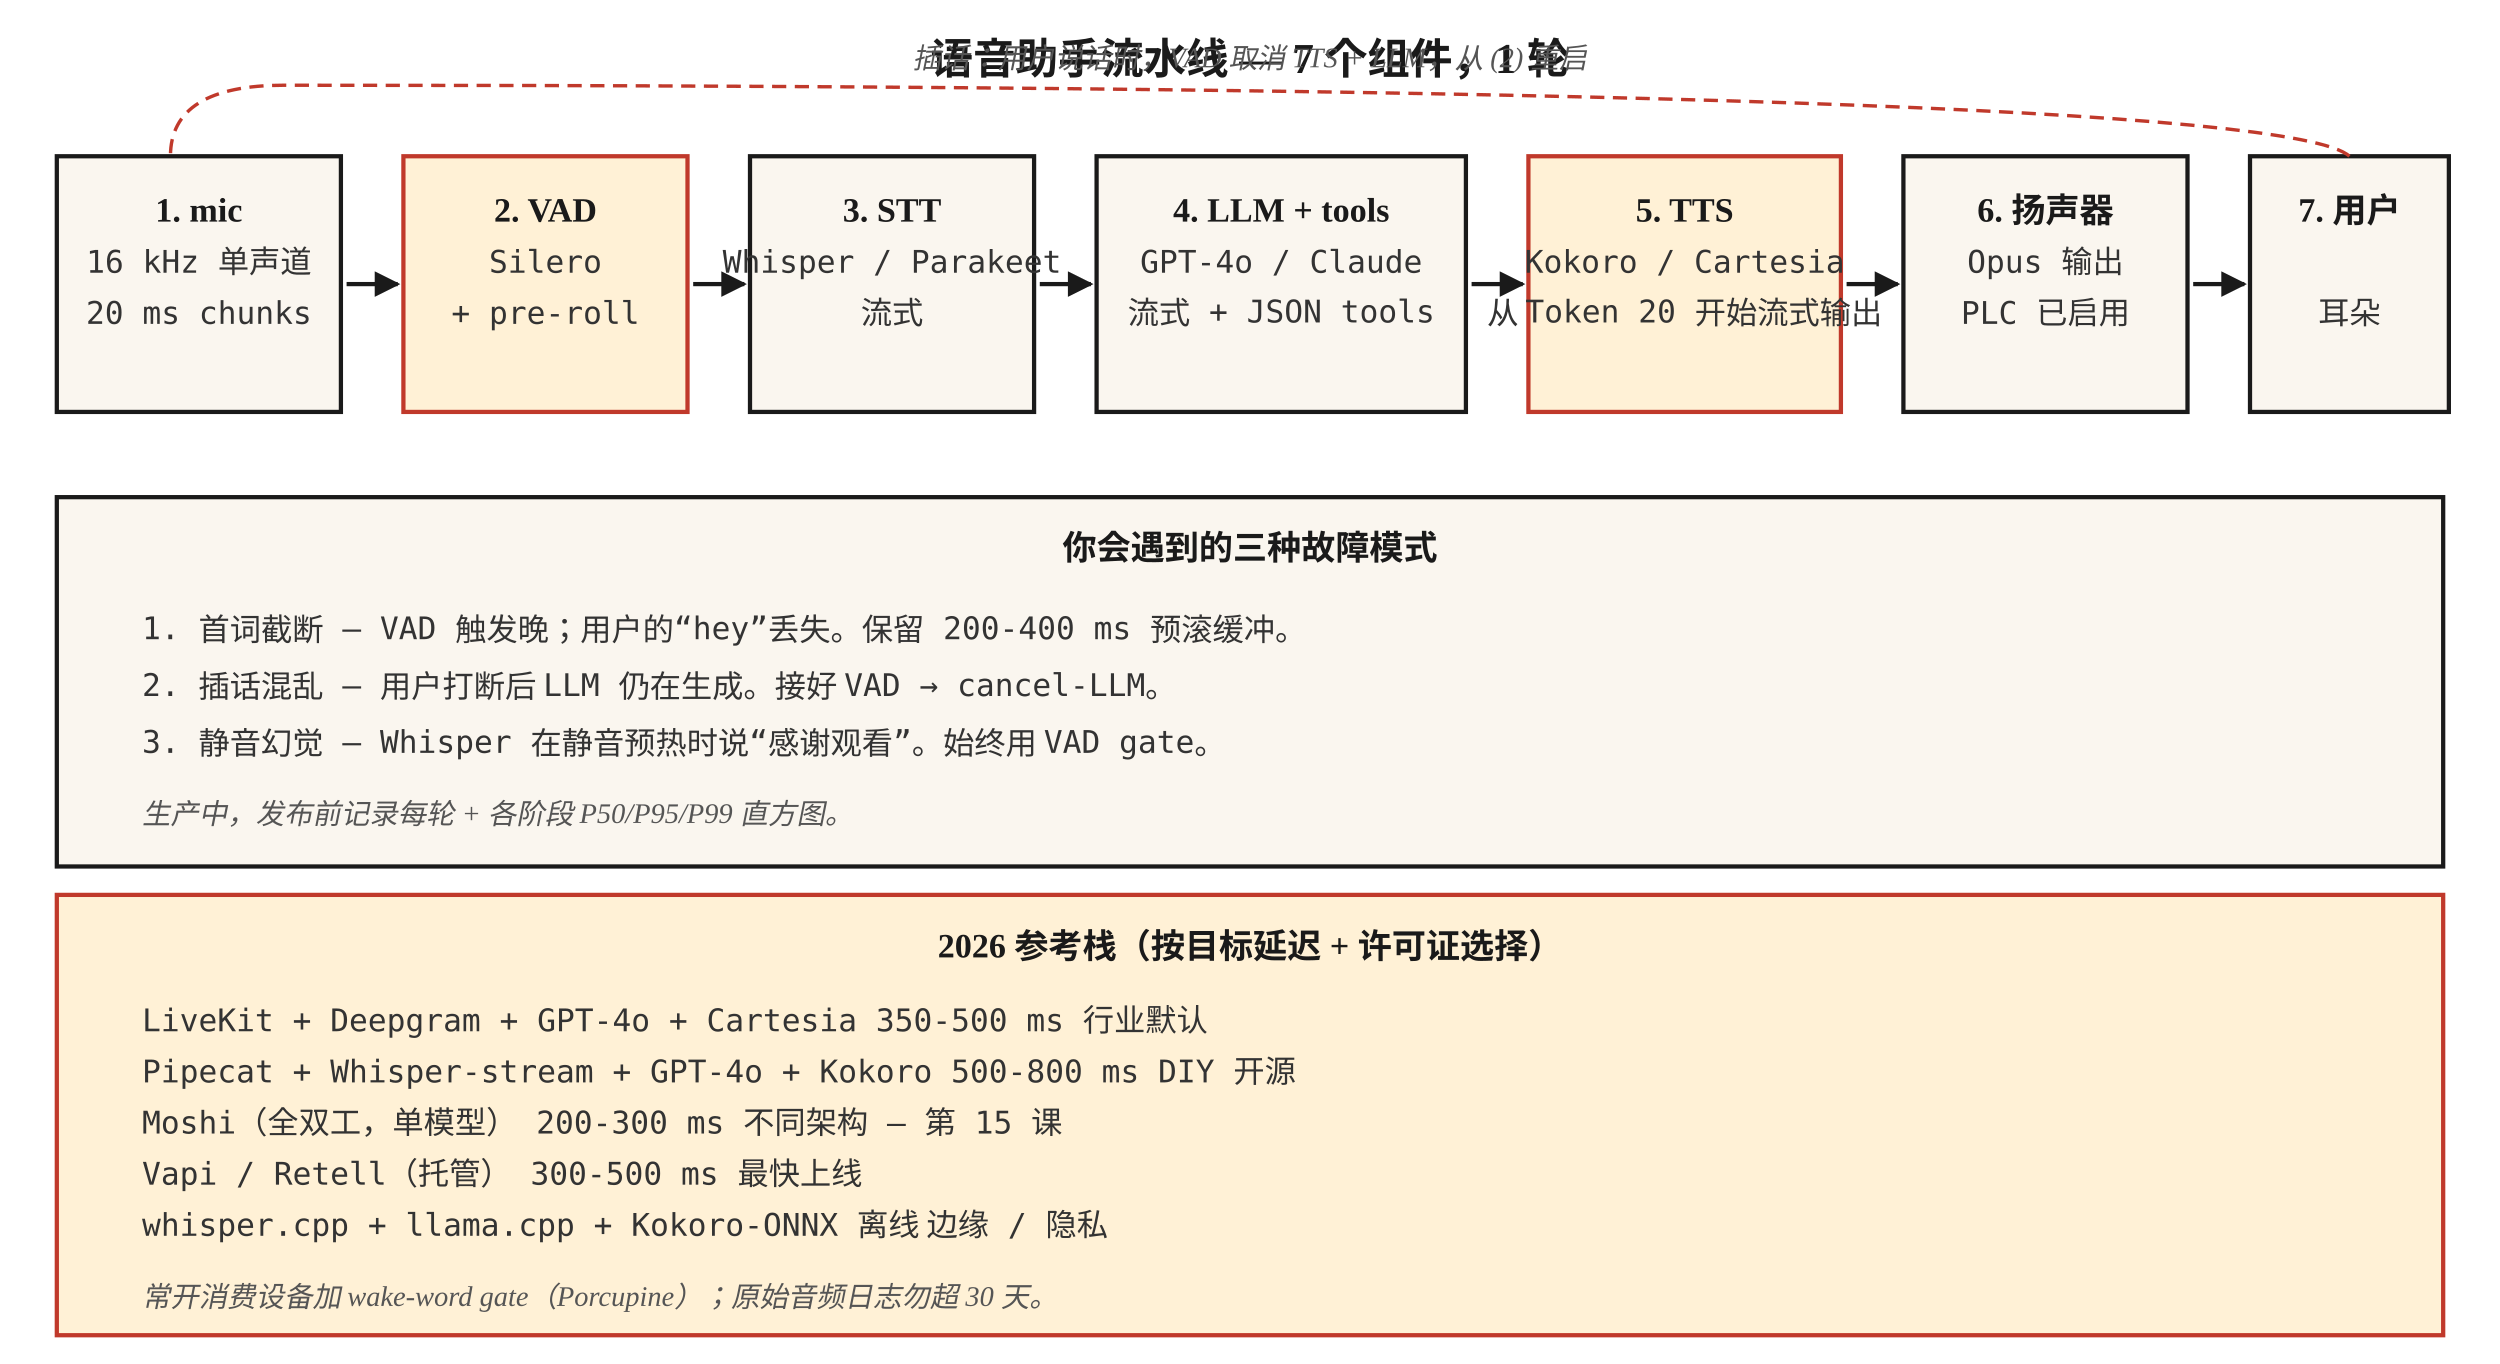
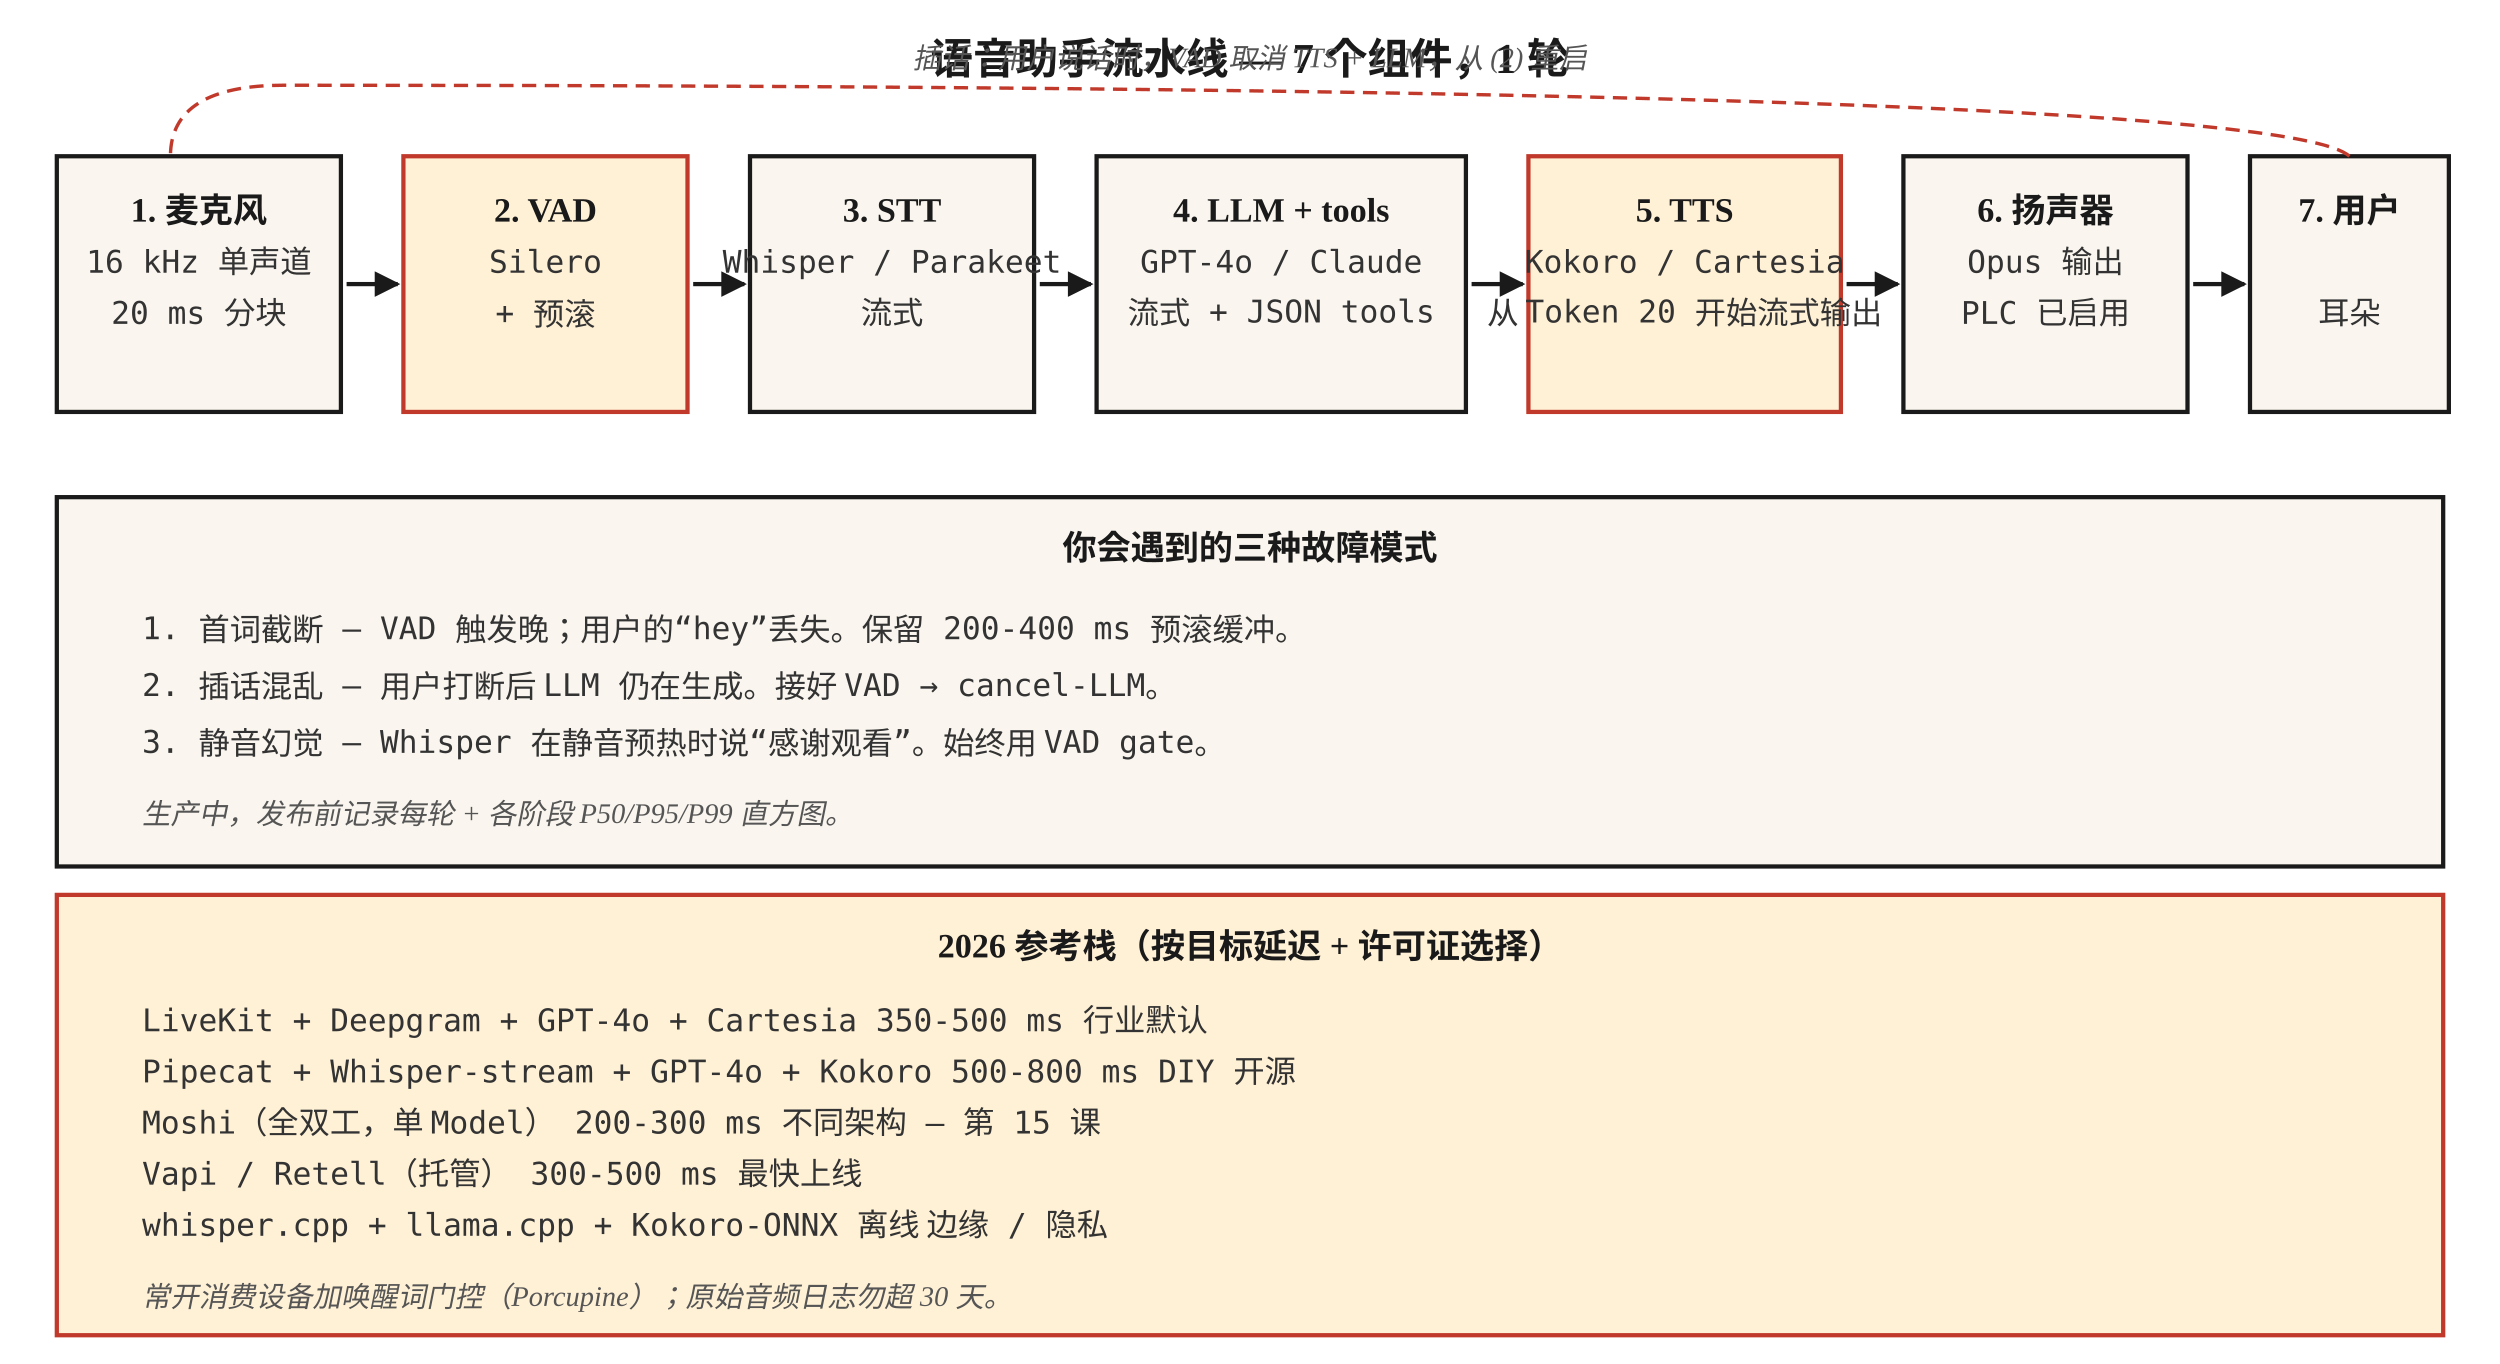
<svg xmlns="http://www.w3.org/2000/svg" viewBox="0 0 880 480" font-family="Georgia, 'Times New Roman', serif">
  <defs>
    <marker id="arr" viewBox="0 0 10 10" refX="9" refY="5" markerWidth="6" markerHeight="6" orient="auto">
      <path d="M0,0 L10,5 L0,10 z" fill="#1a1a1a" />
    </marker>
    <style>
      .box { fill: #faf6ef; stroke: #1a1a1a; stroke-width: 1.5; }
      .hot { fill: #fff1d6; stroke: #c0392b; stroke-width: 1.5; }
      .label { font-size: 12px; font-weight: 700; fill: #1a1a1a; }
      .content { font-size: 11px; fill: #333; font-family: 'Menlo', monospace; }
      .caption { font-size: 10px; fill: #555; font-style: italic; }
      .title { font-size: 15px; font-weight: 700; fill: #1a1a1a; }
    </style>
  </defs>
  <text x="440" y="26" text-anchor="middle" class="title">语音助手流水线 — 7 个组件，1 轮</text>
  <rect x="20" y="55" width="100" height="90" class="box" />
-   <text x="70" y="78" text-anchor="middle" class="label">1. mic</text>
+   <text x="70" y="78" text-anchor="middle" class="label">1. 麦克风</text>
  <text x="70" y="96" text-anchor="middle" class="content">16 kHz 单声道</text>
-   <text x="70" y="114" text-anchor="middle" class="content">20 ms chunks</text>
+   <text x="70" y="114" text-anchor="middle" class="content">20 ms 分块</text>
  <line x1="122" y1="100" x2="140" y2="100" stroke="#1a1a1a" stroke-width="1.5" marker-end="url(#arr)" />
  <rect x="142" y="55" width="100" height="90" class="hot" />
  <text x="192" y="78" text-anchor="middle" class="label">2. VAD</text>
  <text x="192" y="96" text-anchor="middle" class="content">Silero</text>
-   <text x="192" y="114" text-anchor="middle" class="content">+ pre-roll</text>
+   <text x="192" y="114" text-anchor="middle" class="content">+ 预滚</text>
  <line x1="244" y1="100" x2="262" y2="100" stroke="#1a1a1a" stroke-width="1.5" marker-end="url(#arr)" />
  <rect x="264" y="55" width="100" height="90" class="box" />
  <text x="314" y="78" text-anchor="middle" class="label">3. STT</text>
  <text x="314" y="96" text-anchor="middle" class="content">Whisper / Parakeet</text>
  <text x="314" y="114" text-anchor="middle" class="content">流式</text>
  <line x1="366" y1="100" x2="384" y2="100" stroke="#1a1a1a" stroke-width="1.5" marker-end="url(#arr)" />
  <rect x="386" y="55" width="130" height="90" class="box" />
  <text x="451" y="78" text-anchor="middle" class="label">4. LLM + tools</text>
  <text x="451" y="96" text-anchor="middle" class="content">GPT-4o / Claude</text>
  <text x="451" y="114" text-anchor="middle" class="content">流式 + JSON tools</text>
  <line x1="518" y1="100" x2="536" y2="100" stroke="#1a1a1a" stroke-width="1.5" marker-end="url(#arr)" />
  <rect x="538" y="55" width="110" height="90" class="hot" />
  <text x="593" y="78" text-anchor="middle" class="label">5. TTS</text>
  <text x="593" y="96" text-anchor="middle" class="content">Kokoro / Cartesia</text>
  <text x="593" y="114" text-anchor="middle" class="content">从 Token 20 开始流式输出</text>
  <line x1="650" y1="100" x2="668" y2="100" stroke="#1a1a1a" stroke-width="1.5" marker-end="url(#arr)" />
  <rect x="670" y="55" width="100" height="90" class="box" />
  <text x="720" y="78" text-anchor="middle" class="label">6. 扬声器</text>
  <text x="720" y="96" text-anchor="middle" class="content">Opus 输出</text>
  <text x="720" y="114" text-anchor="middle" class="content">PLC 已启用</text>
  <line x1="772" y1="100" x2="790" y2="100" stroke="#1a1a1a" stroke-width="1.5" marker-end="url(#arr)" />
  <rect x="792" y="55" width="70" height="90" class="box" />
  <text x="827" y="78" text-anchor="middle" class="label">7. 用户</text>
  <text x="827" y="114" text-anchor="middle" class="content">耳朵</text>
  <path d="M827,55 Q800,30 100,30 Q60,30 60,55" class="line" stroke="#c0392b" stroke-width="1.2" stroke-dasharray="5,3" fill="none" />
  <text x="440" y="24" text-anchor="middle" class="caption" fill="#c0392b">插话：用户说话时，VAD 取消 TTS + LLM，从 (2) 重启</text>
  <rect x="20" y="175" width="840" height="130" class="box" />
  <text x="440" y="197" text-anchor="middle" class="label">你会遇到的三种故障模式</text>
  <text x="50" y="225" class="content">1. 首词截断 — VAD 触发晚；用户的“hey”丢失。保留 200-400 ms 预滚缓冲。</text>
  <text x="50" y="245" class="content">2. 插话混乱 — 用户打断后 LLM 仍在生成。接好 VAD → cancel-LLM。</text>
  <text x="50" y="265" class="content">3. 静音幻觉 — Whisper 在静音预热时说“感谢观看”。始终用 VAD gate。</text>
  <text x="50" y="290" class="caption">生产中，发布前记录每轮 + 各阶段 P50/P95/P99 直方图。</text>
  <rect x="20" y="315" width="840" height="155" class="hot" />
  <text x="440" y="337" text-anchor="middle" class="label">2026 参考栈（按目标延迟 + 许可证选择）</text>
  <text x="50" y="363" class="content">LiveKit + Deepgram + GPT-4o + Cartesia        350-500 ms   行业默认</text>
  <text x="50" y="381" class="content">Pipecat + Whisper-stream + GPT-4o + Kokoro    500-800 ms   DIY 开源</text>
-   <text x="50" y="399" class="content">Moshi（全双工，单模型）              200-300 ms   不同架构 — 第 15 课</text>
+   <text x="50" y="399" class="content">Moshi（全双工，单 Model）              200-300 ms   不同架构 — 第 15 课</text>
  <text x="50" y="417" class="content">Vapi / Retell（托管）                        300-500 ms   最快上线</text>
  <text x="50" y="435" class="content">whisper.cpp + llama.cpp + Kokoro-ONNX          离线      边缘 / 隐私</text>
-   <text x="50" y="460" class="caption">常开消费设备加 wake-word gate（Porcupine）；原始音频日志勿超 30 天。</text>
+   <text x="50" y="460" class="caption">常开消费设备加唤醒词门控（Porcupine）；原始音频日志勿超 30 天。</text>
</svg>
